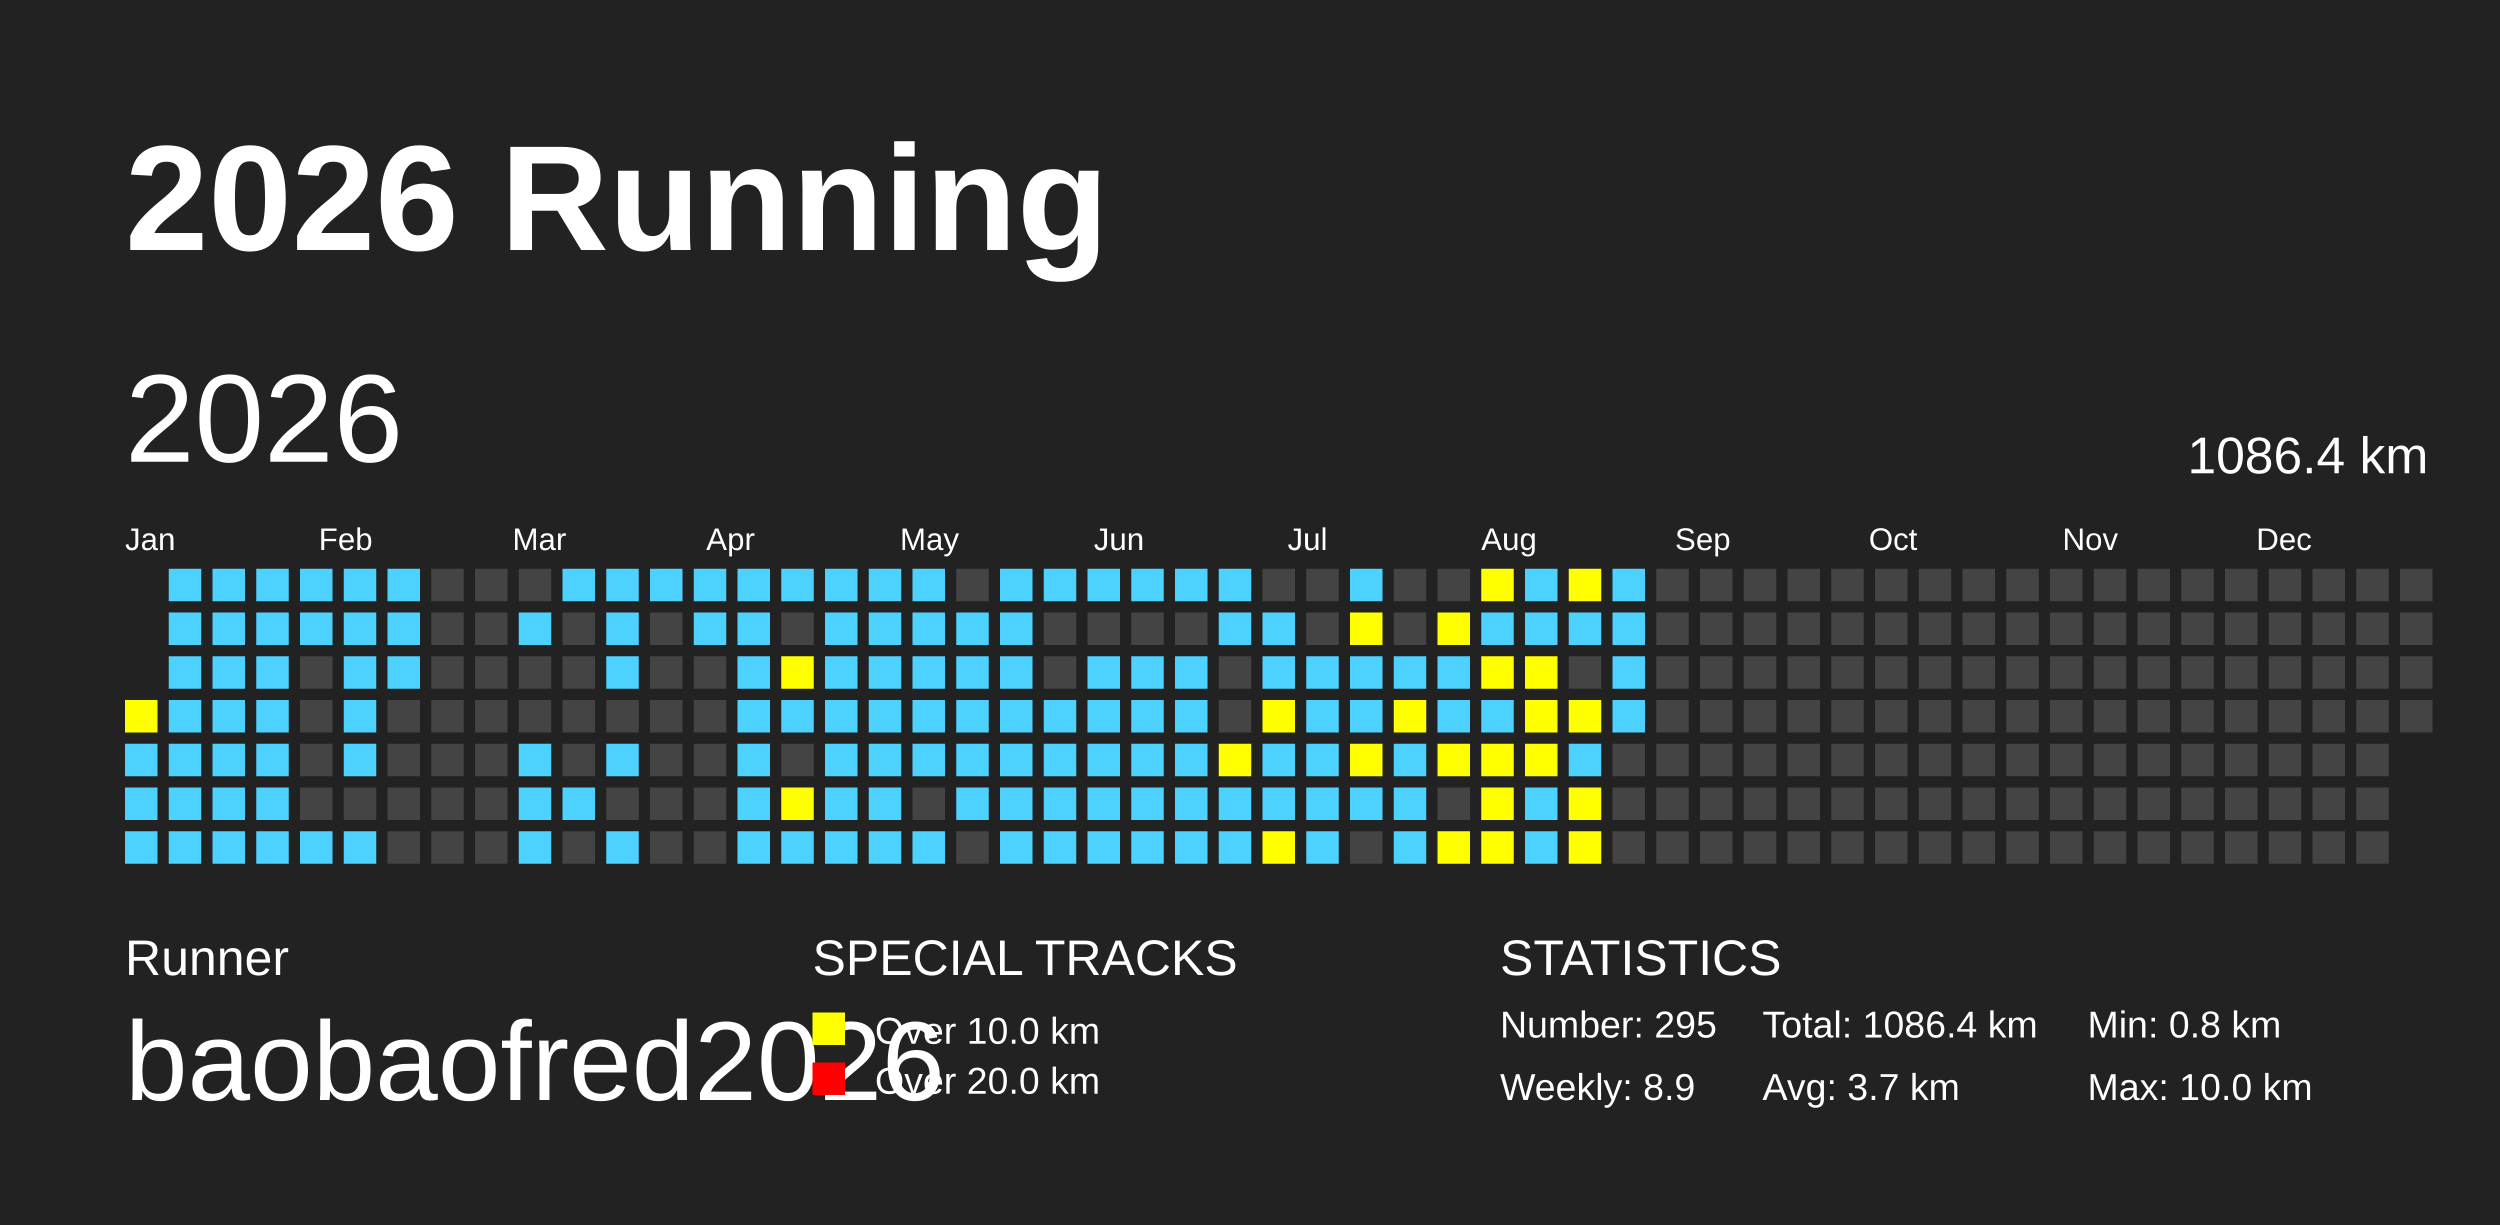
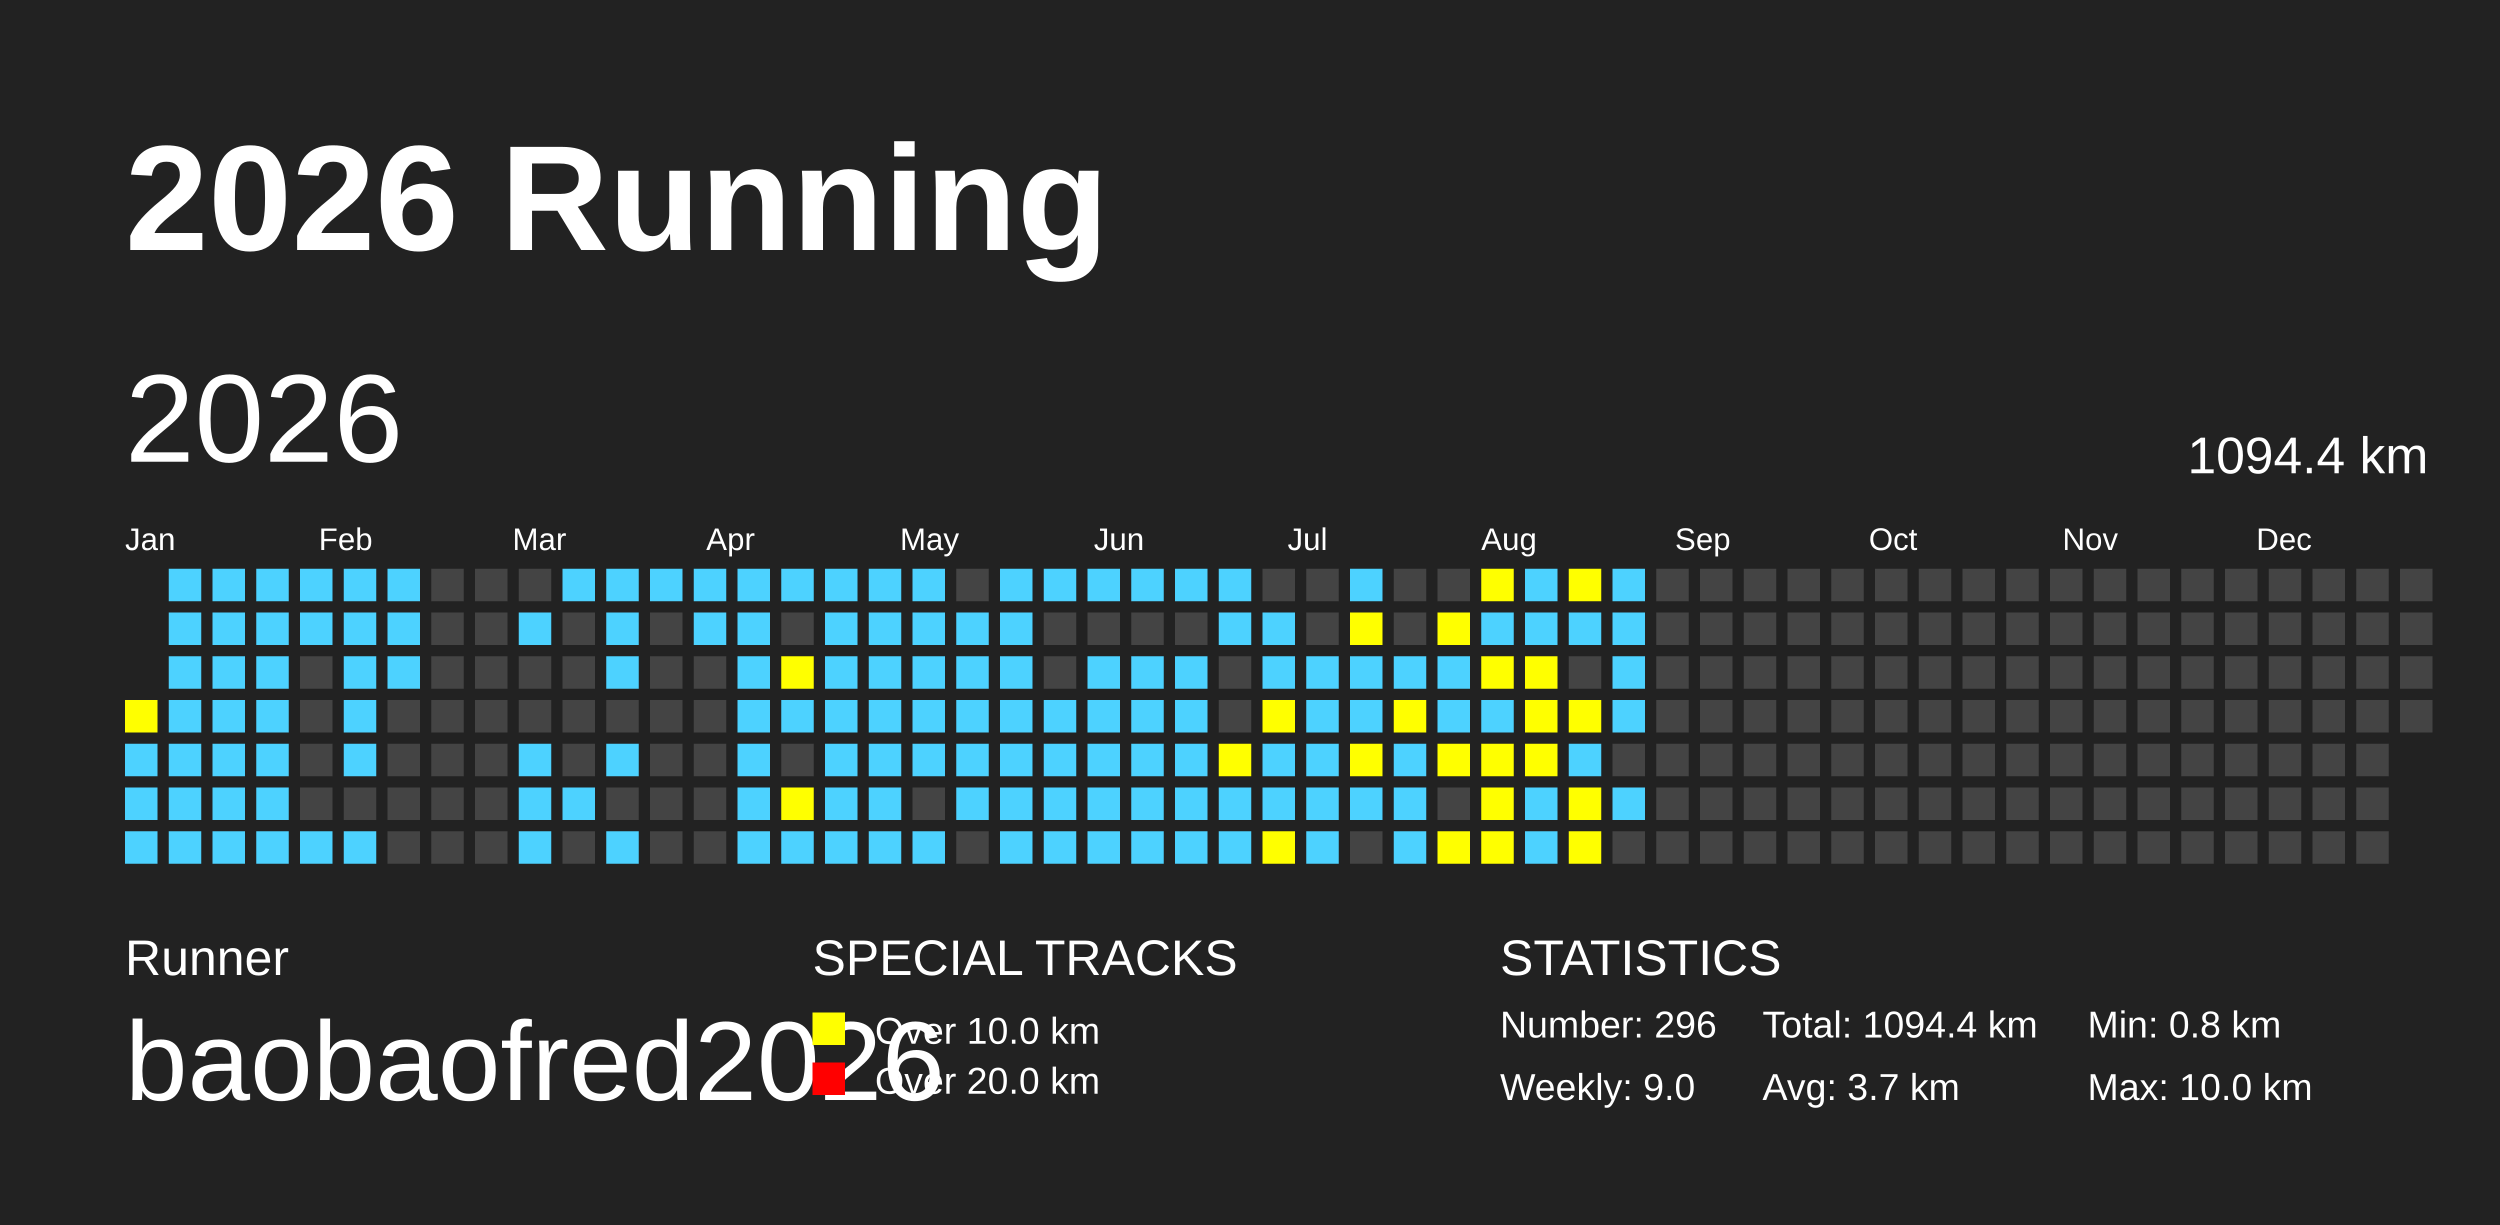
<svg xmlns="http://www.w3.org/2000/svg" baseProfile="full" height="98mm" version="1.1" viewBox="0,0,200,98" width="200mm">
  <defs />
  <rect fill="#222222" height="98" width="200" x="0" y="0" />
  <text fill="#FFFFFF" style="font-size:12px; font-family:Arial; font-weight:bold;" x="10" y="20">2026 Running</text>
  <text fill="#FFFFFF" style="font-size:4px; font-family:Arial" x="10" y="78">Runner</text>
  <text fill="#FFFFFF" style="font-size:9px; font-family:Arial" x="10" y="88">baobaofred2026</text>
  <text fill="#FFFFFF" style="font-size:4px; font-family:Arial" x="65" y="78">SPECIAL TRACKS</text>
  <rect fill="yellow" height="2.6" width="2.6" x="65" y="81" />
  <text fill="#FFFFFF" style="font-size:3px; font-family:Arial" x="70" y="83.5">Over 10.0 km</text>
  <rect fill="red" height="2.6" width="2.6" x="65" y="85" />
  <text fill="#FFFFFF" style="font-size:3px; font-family:Arial" x="70" y="87.5">Over 20.0 km</text>
  <text fill="#FFFFFF" style="font-size:4px; font-family:Arial" x="120" y="78">STATISTICS</text>
-   <text fill="#FFFFFF" style="font-size:3px; font-family:Arial" x="120" y="83">Number: 295</text>
-   <text fill="#FFFFFF" style="font-size:3px; font-family:Arial" x="120" y="88">Weekly: 8.9</text>
-   <text fill="#FFFFFF" style="font-size:3px; font-family:Arial" x="141" y="83">Total: 1086.4 km</text>
+   <text fill="#FFFFFF" style="font-size:3px; font-family:Arial" x="120" y="83">Number: 296</text>
+   <text fill="#FFFFFF" style="font-size:3px; font-family:Arial" x="120" y="88">Weekly: 9.0</text>
+   <text fill="#FFFFFF" style="font-size:3px; font-family:Arial" x="141" y="83">Total: 1094.4 km</text>
  <text fill="#FFFFFF" style="font-size:3px; font-family:Arial" x="141" y="88">Avg: 3.7 km</text>
  <text fill="#FFFFFF" style="font-size:3px; font-family:Arial" x="167" y="83">Min: 0.8 km</text>
  <text fill="#FFFFFF" style="font-size:3px; font-family:Arial" x="167" y="88">Max: 10.0 km</text>
  <text dominant-baseline="hanging" fill="#FFFFFF" style="font-size:10.0px; font-family:Arial;" x="10" y="30">2026</text>
-   <text dominant-baseline="hanging" fill="#FFFFFF" style="font-size:4.125px; font-family:Arial;" x="175" y="35">1086.4 km</text>
+   <text dominant-baseline="hanging" fill="#FFFFFF" style="font-size:4.125px; font-family:Arial;" x="175" y="35">1094.4 km</text>
  <text fill="#FFFFFF" style="font-size:2.5px; font-family:Arial" x="10.0" y="44">Jan</text>
  <text fill="#FFFFFF" style="font-size:2.5px; font-family:Arial" x="25.5" y="44">Feb</text>
  <text fill="#FFFFFF" style="font-size:2.5px; font-family:Arial" x="41.0" y="44">Mar</text>
  <text fill="#FFFFFF" style="font-size:2.5px; font-family:Arial" x="56.5" y="44">Apr</text>
  <text fill="#FFFFFF" style="font-size:2.5px; font-family:Arial" x="72.0" y="44">May</text>
  <text fill="#FFFFFF" style="font-size:2.5px; font-family:Arial" x="87.5" y="44">Jun</text>
  <text fill="#FFFFFF" style="font-size:2.5px; font-family:Arial" x="103.0" y="44">Jul</text>
  <text fill="#FFFFFF" style="font-size:2.5px; font-family:Arial" x="118.5" y="44">Aug</text>
  <text fill="#FFFFFF" style="font-size:2.5px; font-family:Arial" x="134.0" y="44">Sep</text>
  <text fill="#FFFFFF" style="font-size:2.5px; font-family:Arial" x="149.5" y="44">Oct</text>
  <text fill="#FFFFFF" style="font-size:2.5px; font-family:Arial" x="165.0" y="44">Nov</text>
  <text fill="#FFFFFF" style="font-size:2.5px; font-family:Arial" x="180.5" y="44">Dec</text>
  <rect fill="yellow" height="2.6" width="2.6" x="10.0" y="56.0" />
  <rect fill="#4DD2FF" height="2.6" width="2.6" x="10.0" y="59.5" />
  <rect fill="#4DD2FF" height="2.6" width="2.6" x="10.0" y="63.0" />
  <rect fill="#4DD2FF" height="2.6" width="2.6" x="10.0" y="66.5" />
  <rect fill="#4DD2FF" height="2.6" width="2.6" x="13.5" y="45.5" />
  <rect fill="#4DD2FF" height="2.6" width="2.6" x="13.5" y="49.0" />
  <rect fill="#4DD2FF" height="2.6" width="2.6" x="13.5" y="52.5" />
  <rect fill="#4DD2FF" height="2.6" width="2.6" x="13.5" y="56.0" />
  <rect fill="#4DD2FF" height="2.6" width="2.6" x="13.5" y="59.5" />
  <rect fill="#4DD2FF" height="2.6" width="2.6" x="13.5" y="63.0" />
  <rect fill="#4DD2FF" height="2.6" width="2.6" x="13.5" y="66.5" />
  <rect fill="#4DD2FF" height="2.6" width="2.6" x="17.0" y="45.5" />
  <rect fill="#4DD2FF" height="2.6" width="2.6" x="17.0" y="49.0" />
  <rect fill="#4DD2FF" height="2.6" width="2.6" x="17.0" y="52.5" />
  <rect fill="#4DD2FF" height="2.6" width="2.6" x="17.0" y="56.0" />
  <rect fill="#4DD2FF" height="2.6" width="2.6" x="17.0" y="59.5" />
  <rect fill="#4DD2FF" height="2.6" width="2.6" x="17.0" y="63.0" />
  <rect fill="#4DD2FF" height="2.6" width="2.6" x="17.0" y="66.5" />
  <rect fill="#4DD2FF" height="2.6" width="2.6" x="20.5" y="45.5" />
  <rect fill="#4DD2FF" height="2.6" width="2.6" x="20.5" y="49.0" />
  <rect fill="#4DD2FF" height="2.6" width="2.6" x="20.5" y="52.5" />
  <rect fill="#4DD2FF" height="2.6" width="2.6" x="20.5" y="56.0" />
  <rect fill="#4DD2FF" height="2.6" width="2.6" x="20.5" y="59.5" />
  <rect fill="#4DD2FF" height="2.6" width="2.6" x="20.5" y="63.0" />
  <rect fill="#4DD2FF" height="2.6" width="2.6" x="20.5" y="66.5" />
  <rect fill="#4DD2FF" height="2.6" width="2.6" x="24.0" y="45.5" />
  <rect fill="#4DD2FF" height="2.6" width="2.6" x="24.0" y="49.0" />
  <rect fill="#444444" height="2.6" width="2.6" x="24.0" y="52.5" />
  <rect fill="#444444" height="2.6" width="2.6" x="24.0" y="56.0" />
  <rect fill="#444444" height="2.6" width="2.6" x="24.0" y="59.5" />
  <rect fill="#444444" height="2.6" width="2.6" x="24.0" y="63.0" />
  <rect fill="#4DD2FF" height="2.6" width="2.6" x="24.0" y="66.5" />
  <rect fill="#4DD2FF" height="2.6" width="2.6" x="27.5" y="45.5" />
  <rect fill="#4DD2FF" height="2.6" width="2.6" x="27.5" y="49.0" />
  <rect fill="#4DD2FF" height="2.6" width="2.6" x="27.5" y="52.5" />
  <rect fill="#4DD2FF" height="2.6" width="2.6" x="27.5" y="56.0" />
  <rect fill="#4DD2FF" height="2.6" width="2.6" x="27.5" y="59.5" />
  <rect fill="#444444" height="2.6" width="2.6" x="27.5" y="63.0" />
  <rect fill="#4DD2FF" height="2.6" width="2.6" x="27.5" y="66.5" />
  <rect fill="#4DD2FF" height="2.6" width="2.6" x="31.0" y="45.5" />
  <rect fill="#4DD2FF" height="2.6" width="2.6" x="31.0" y="49.0" />
  <rect fill="#4DD2FF" height="2.6" width="2.6" x="31.0" y="52.5" />
  <rect fill="#444444" height="2.6" width="2.6" x="31.0" y="56.0" />
  <rect fill="#444444" height="2.6" width="2.6" x="31.0" y="59.5" />
  <rect fill="#444444" height="2.6" width="2.6" x="31.0" y="63.0" />
  <rect fill="#444444" height="2.6" width="2.6" x="31.0" y="66.5" />
  <rect fill="#444444" height="2.6" width="2.6" x="34.5" y="45.5" />
  <rect fill="#444444" height="2.6" width="2.6" x="34.5" y="49.0" />
  <rect fill="#444444" height="2.6" width="2.6" x="34.5" y="52.5" />
  <rect fill="#444444" height="2.6" width="2.6" x="34.5" y="56.0" />
  <rect fill="#444444" height="2.6" width="2.6" x="34.5" y="59.5" />
  <rect fill="#444444" height="2.6" width="2.6" x="34.5" y="63.0" />
  <rect fill="#444444" height="2.6" width="2.6" x="34.5" y="66.5" />
  <rect fill="#444444" height="2.6" width="2.6" x="38.0" y="45.5" />
  <rect fill="#444444" height="2.6" width="2.6" x="38.0" y="49.0" />
  <rect fill="#444444" height="2.6" width="2.6" x="38.0" y="52.5" />
  <rect fill="#444444" height="2.6" width="2.6" x="38.0" y="56.0" />
  <rect fill="#444444" height="2.6" width="2.6" x="38.0" y="59.5" />
  <rect fill="#444444" height="2.6" width="2.6" x="38.0" y="63.0" />
  <rect fill="#444444" height="2.6" width="2.6" x="38.0" y="66.5" />
  <rect fill="#444444" height="2.6" width="2.6" x="41.5" y="45.5" />
  <rect fill="#4DD2FF" height="2.6" width="2.6" x="41.5" y="49.0" />
  <rect fill="#444444" height="2.6" width="2.6" x="41.5" y="52.5" />
  <rect fill="#444444" height="2.6" width="2.6" x="41.5" y="56.0" />
  <rect fill="#4DD2FF" height="2.6" width="2.6" x="41.5" y="59.5" />
  <rect fill="#4DD2FF" height="2.6" width="2.6" x="41.5" y="63.0" />
  <rect fill="#4DD2FF" height="2.6" width="2.6" x="41.5" y="66.5" />
  <rect fill="#4DD2FF" height="2.6" width="2.6" x="45.0" y="45.5" />
  <rect fill="#444444" height="2.6" width="2.6" x="45.0" y="49.0" />
  <rect fill="#444444" height="2.6" width="2.6" x="45.0" y="52.5" />
  <rect fill="#444444" height="2.6" width="2.6" x="45.0" y="56.0" />
  <rect fill="#444444" height="2.6" width="2.6" x="45.0" y="59.5" />
  <rect fill="#4DD2FF" height="2.6" width="2.6" x="45.0" y="63.0" />
  <rect fill="#444444" height="2.6" width="2.6" x="45.0" y="66.5" />
  <rect fill="#4DD2FF" height="2.6" width="2.6" x="48.5" y="45.5" />
  <rect fill="#4DD2FF" height="2.6" width="2.6" x="48.5" y="49.0" />
  <rect fill="#4DD2FF" height="2.6" width="2.6" x="48.5" y="52.5" />
  <rect fill="#444444" height="2.6" width="2.6" x="48.5" y="56.0" />
  <rect fill="#4DD2FF" height="2.6" width="2.6" x="48.5" y="59.5" />
  <rect fill="#444444" height="2.6" width="2.6" x="48.5" y="63.0" />
  <rect fill="#4DD2FF" height="2.6" width="2.6" x="48.5" y="66.5" />
  <rect fill="#4DD2FF" height="2.6" width="2.6" x="52.0" y="45.5" />
  <rect fill="#444444" height="2.6" width="2.6" x="52.0" y="49.0" />
  <rect fill="#444444" height="2.6" width="2.6" x="52.0" y="52.5" />
  <rect fill="#444444" height="2.6" width="2.6" x="52.0" y="56.0" />
  <rect fill="#444444" height="2.6" width="2.6" x="52.0" y="59.5" />
  <rect fill="#444444" height="2.6" width="2.6" x="52.0" y="63.0" />
  <rect fill="#444444" height="2.6" width="2.6" x="52.0" y="66.5" />
  <rect fill="#4DD2FF" height="2.6" width="2.6" x="55.5" y="45.5" />
  <rect fill="#4DD2FF" height="2.6" width="2.6" x="55.5" y="49.0" />
  <rect fill="#444444" height="2.6" width="2.6" x="55.5" y="52.5" />
  <rect fill="#444444" height="2.6" width="2.6" x="55.5" y="56.0" />
  <rect fill="#444444" height="2.6" width="2.6" x="55.5" y="59.5" />
  <rect fill="#444444" height="2.6" width="2.6" x="55.5" y="63.0" />
  <rect fill="#444444" height="2.6" width="2.6" x="55.5" y="66.5" />
  <rect fill="#4DD2FF" height="2.6" width="2.6" x="59.0" y="45.5" />
  <rect fill="#4DD2FF" height="2.6" width="2.6" x="59.0" y="49.0" />
  <rect fill="#4DD2FF" height="2.6" width="2.6" x="59.0" y="52.5" />
  <rect fill="#4DD2FF" height="2.6" width="2.6" x="59.0" y="56.0" />
  <rect fill="#4DD2FF" height="2.6" width="2.6" x="59.0" y="59.5" />
  <rect fill="#4DD2FF" height="2.6" width="2.6" x="59.0" y="63.0" />
  <rect fill="#4DD2FF" height="2.6" width="2.6" x="59.0" y="66.5" />
  <rect fill="#4DD2FF" height="2.6" width="2.6" x="62.5" y="45.5" />
  <rect fill="#444444" height="2.6" width="2.6" x="62.5" y="49.0" />
  <rect fill="yellow" height="2.6" width="2.6" x="62.5" y="52.5" />
  <rect fill="#4DD2FF" height="2.6" width="2.6" x="62.5" y="56.0" />
  <rect fill="#444444" height="2.6" width="2.6" x="62.5" y="59.5" />
  <rect fill="yellow" height="2.6" width="2.6" x="62.5" y="63.0" />
  <rect fill="#4DD2FF" height="2.6" width="2.6" x="62.5" y="66.5" />
  <rect fill="#4DD2FF" height="2.6" width="2.6" x="66.0" y="45.5" />
  <rect fill="#4DD2FF" height="2.6" width="2.6" x="66.0" y="49.0" />
  <rect fill="#4DD2FF" height="2.6" width="2.6" x="66.0" y="52.5" />
  <rect fill="#4DD2FF" height="2.6" width="2.6" x="66.0" y="56.0" />
  <rect fill="#4DD2FF" height="2.6" width="2.6" x="66.0" y="59.5" />
  <rect fill="#4DD2FF" height="2.6" width="2.6" x="66.0" y="63.0" />
  <rect fill="#4DD2FF" height="2.6" width="2.6" x="66.0" y="66.5" />
  <rect fill="#4DD2FF" height="2.6" width="2.6" x="69.5" y="45.5" />
  <rect fill="#4DD2FF" height="2.6" width="2.6" x="69.5" y="49.0" />
  <rect fill="#4DD2FF" height="2.6" width="2.6" x="69.5" y="52.5" />
  <rect fill="#4DD2FF" height="2.6" width="2.6" x="69.5" y="56.0" />
  <rect fill="#4DD2FF" height="2.6" width="2.6" x="69.5" y="59.5" />
  <rect fill="#4DD2FF" height="2.6" width="2.6" x="69.5" y="63.0" />
  <rect fill="#4DD2FF" height="2.6" width="2.6" x="69.5" y="66.5" />
  <rect fill="#4DD2FF" height="2.6" width="2.6" x="73.0" y="45.5" />
  <rect fill="#4DD2FF" height="2.6" width="2.6" x="73.0" y="49.0" />
  <rect fill="#4DD2FF" height="2.6" width="2.6" x="73.0" y="52.5" />
  <rect fill="#4DD2FF" height="2.6" width="2.6" x="73.0" y="56.0" />
  <rect fill="#4DD2FF" height="2.6" width="2.6" x="73.0" y="59.5" />
  <rect fill="#444444" height="2.6" width="2.6" x="73.0" y="63.0" />
  <rect fill="#4DD2FF" height="2.6" width="2.6" x="73.0" y="66.5" />
  <rect fill="#444444" height="2.6" width="2.6" x="76.5" y="45.5" />
  <rect fill="#4DD2FF" height="2.6" width="2.6" x="76.5" y="49.0" />
  <rect fill="#4DD2FF" height="2.6" width="2.6" x="76.5" y="52.5" />
  <rect fill="#4DD2FF" height="2.6" width="2.6" x="76.5" y="56.0" />
  <rect fill="#4DD2FF" height="2.6" width="2.6" x="76.5" y="59.5" />
  <rect fill="#4DD2FF" height="2.6" width="2.6" x="76.5" y="63.0" />
  <rect fill="#444444" height="2.6" width="2.6" x="76.5" y="66.5" />
  <rect fill="#4DD2FF" height="2.6" width="2.6" x="80.0" y="45.5" />
  <rect fill="#4DD2FF" height="2.6" width="2.6" x="80.0" y="49.0" />
  <rect fill="#4DD2FF" height="2.6" width="2.6" x="80.0" y="52.5" />
  <rect fill="#4DD2FF" height="2.6" width="2.6" x="80.0" y="56.0" />
  <rect fill="#4DD2FF" height="2.6" width="2.6" x="80.0" y="59.5" />
  <rect fill="#4DD2FF" height="2.6" width="2.6" x="80.0" y="63.0" />
  <rect fill="#4DD2FF" height="2.6" width="2.6" x="80.0" y="66.5" />
  <rect fill="#4DD2FF" height="2.6" width="2.6" x="83.5" y="45.5" />
  <rect fill="#444444" height="2.6" width="2.6" x="83.5" y="49.0" />
  <rect fill="#444444" height="2.6" width="2.6" x="83.5" y="52.5" />
  <rect fill="#4DD2FF" height="2.6" width="2.6" x="83.5" y="56.0" />
  <rect fill="#4DD2FF" height="2.6" width="2.6" x="83.5" y="59.5" />
  <rect fill="#4DD2FF" height="2.6" width="2.6" x="83.5" y="63.0" />
  <rect fill="#4DD2FF" height="2.6" width="2.6" x="83.5" y="66.5" />
  <rect fill="#4DD2FF" height="2.6" width="2.6" x="87.0" y="45.5" />
  <rect fill="#444444" height="2.6" width="2.6" x="87.0" y="49.0" />
  <rect fill="#4DD2FF" height="2.6" width="2.6" x="87.0" y="52.5" />
  <rect fill="#4DD2FF" height="2.6" width="2.6" x="87.0" y="56.0" />
  <rect fill="#4DD2FF" height="2.6" width="2.6" x="87.0" y="59.5" />
  <rect fill="#4DD2FF" height="2.6" width="2.6" x="87.0" y="63.0" />
  <rect fill="#4DD2FF" height="2.6" width="2.6" x="87.0" y="66.5" />
  <rect fill="#4DD2FF" height="2.6" width="2.6" x="90.5" y="45.5" />
  <rect fill="#444444" height="2.6" width="2.6" x="90.5" y="49.0" />
  <rect fill="#4DD2FF" height="2.6" width="2.6" x="90.5" y="52.5" />
  <rect fill="#4DD2FF" height="2.6" width="2.6" x="90.5" y="56.0" />
  <rect fill="#4DD2FF" height="2.6" width="2.6" x="90.5" y="59.5" />
  <rect fill="#4DD2FF" height="2.6" width="2.6" x="90.5" y="63.0" />
  <rect fill="#4DD2FF" height="2.6" width="2.6" x="90.5" y="66.5" />
  <rect fill="#4DD2FF" height="2.6" width="2.6" x="94.0" y="45.5" />
  <rect fill="#444444" height="2.6" width="2.6" x="94.0" y="49.0" />
  <rect fill="#4DD2FF" height="2.6" width="2.6" x="94.0" y="52.5" />
  <rect fill="#4DD2FF" height="2.6" width="2.6" x="94.0" y="56.0" />
  <rect fill="#4DD2FF" height="2.6" width="2.6" x="94.0" y="59.5" />
  <rect fill="#4DD2FF" height="2.6" width="2.6" x="94.0" y="63.0" />
  <rect fill="#4DD2FF" height="2.6" width="2.6" x="94.0" y="66.5" />
  <rect fill="#4DD2FF" height="2.6" width="2.6" x="97.5" y="45.5" />
  <rect fill="#4DD2FF" height="2.6" width="2.6" x="97.5" y="49.0" />
  <rect fill="#444444" height="2.6" width="2.6" x="97.5" y="52.5" />
  <rect fill="#444444" height="2.6" width="2.6" x="97.5" y="56.0" />
  <rect fill="yellow" height="2.6" width="2.6" x="97.5" y="59.5" />
  <rect fill="#4DD2FF" height="2.6" width="2.6" x="97.5" y="63.0" />
  <rect fill="#4DD2FF" height="2.6" width="2.6" x="97.5" y="66.5" />
  <rect fill="#444444" height="2.6" width="2.6" x="101.0" y="45.5" />
  <rect fill="#4DD2FF" height="2.6" width="2.6" x="101.0" y="49.0" />
  <rect fill="#4DD2FF" height="2.6" width="2.6" x="101.0" y="52.5" />
  <rect fill="yellow" height="2.6" width="2.6" x="101.0" y="56.0" />
  <rect fill="#4DD2FF" height="2.6" width="2.6" x="101.0" y="59.5" />
  <rect fill="#4DD2FF" height="2.6" width="2.6" x="101.0" y="63.0" />
  <rect fill="yellow" height="2.6" width="2.6" x="101.0" y="66.5" />
  <rect fill="#444444" height="2.6" width="2.6" x="104.5" y="45.5" />
  <rect fill="#444444" height="2.6" width="2.6" x="104.5" y="49.0" />
  <rect fill="#4DD2FF" height="2.6" width="2.6" x="104.5" y="52.5" />
  <rect fill="#4DD2FF" height="2.6" width="2.6" x="104.5" y="56.0" />
  <rect fill="#4DD2FF" height="2.6" width="2.6" x="104.5" y="59.5" />
  <rect fill="#4DD2FF" height="2.6" width="2.6" x="104.5" y="63.0" />
  <rect fill="#4DD2FF" height="2.6" width="2.6" x="104.5" y="66.5" />
  <rect fill="#4DD2FF" height="2.6" width="2.6" x="108.0" y="45.5" />
  <rect fill="yellow" height="2.6" width="2.6" x="108.0" y="49.0" />
  <rect fill="#4DD2FF" height="2.6" width="2.6" x="108.0" y="52.5" />
  <rect fill="#4DD2FF" height="2.6" width="2.6" x="108.0" y="56.0" />
  <rect fill="yellow" height="2.6" width="2.6" x="108.0" y="59.5" />
  <rect fill="#4DD2FF" height="2.6" width="2.6" x="108.0" y="63.0" />
  <rect fill="#444444" height="2.6" width="2.6" x="108.0" y="66.5" />
  <rect fill="#444444" height="2.6" width="2.6" x="111.5" y="45.5" />
  <rect fill="#444444" height="2.6" width="2.6" x="111.5" y="49.0" />
  <rect fill="#4DD2FF" height="2.6" width="2.6" x="111.5" y="52.5" />
  <rect fill="yellow" height="2.6" width="2.6" x="111.5" y="56.0" />
  <rect fill="#4DD2FF" height="2.6" width="2.6" x="111.5" y="59.5" />
  <rect fill="#4DD2FF" height="2.6" width="2.6" x="111.5" y="63.0" />
  <rect fill="#4DD2FF" height="2.6" width="2.6" x="111.5" y="66.5" />
  <rect fill="#444444" height="2.6" width="2.6" x="115.0" y="45.5" />
  <rect fill="yellow" height="2.6" width="2.6" x="115.0" y="49.0" />
  <rect fill="#4DD2FF" height="2.6" width="2.6" x="115.0" y="52.5" />
  <rect fill="#4DD2FF" height="2.6" width="2.6" x="115.0" y="56.0" />
  <rect fill="yellow" height="2.6" width="2.6" x="115.0" y="59.5" />
  <rect fill="#444444" height="2.6" width="2.6" x="115.0" y="63.0" />
  <rect fill="yellow" height="2.6" width="2.6" x="115.0" y="66.5" />
  <rect fill="yellow" height="2.6" width="2.6" x="118.5" y="45.5" />
  <rect fill="#4DD2FF" height="2.6" width="2.6" x="118.5" y="49.0" />
  <rect fill="yellow" height="2.6" width="2.6" x="118.5" y="52.5" />
  <rect fill="#4DD2FF" height="2.6" width="2.6" x="118.5" y="56.0" />
  <rect fill="yellow" height="2.6" width="2.6" x="118.5" y="59.5" />
  <rect fill="yellow" height="2.6" width="2.6" x="118.5" y="63.0" />
  <rect fill="yellow" height="2.6" width="2.6" x="118.5" y="66.5" />
  <rect fill="#4DD2FF" height="2.6" width="2.6" x="122.0" y="45.5" />
  <rect fill="#4DD2FF" height="2.6" width="2.6" x="122.0" y="49.0" />
  <rect fill="yellow" height="2.6" width="2.6" x="122.0" y="52.5" />
  <rect fill="yellow" height="2.6" width="2.6" x="122.0" y="56.0" />
  <rect fill="yellow" height="2.6" width="2.6" x="122.0" y="59.5" />
  <rect fill="#4DD2FF" height="2.6" width="2.6" x="122.0" y="63.0" />
  <rect fill="#4DD2FF" height="2.6" width="2.6" x="122.0" y="66.5" />
  <rect fill="yellow" height="2.6" width="2.6" x="125.5" y="45.5" />
  <rect fill="#4DD2FF" height="2.6" width="2.6" x="125.5" y="49.0" />
  <rect fill="#444444" height="2.6" width="2.6" x="125.5" y="52.5" />
  <rect fill="yellow" height="2.6" width="2.6" x="125.5" y="56.0" />
  <rect fill="#4DD2FF" height="2.6" width="2.6" x="125.5" y="59.5" />
  <rect fill="yellow" height="2.6" width="2.6" x="125.5" y="63.0" />
  <rect fill="yellow" height="2.6" width="2.6" x="125.5" y="66.5" />
  <rect fill="#4DD2FF" height="2.6" width="2.6" x="129.0" y="45.5" />
  <rect fill="#4DD2FF" height="2.6" width="2.6" x="129.0" y="49.0" />
  <rect fill="#4DD2FF" height="2.6" width="2.6" x="129.0" y="52.5" />
  <rect fill="#4DD2FF" height="2.6" width="2.6" x="129.0" y="56.0" />
  <rect fill="#444444" height="2.6" width="2.6" x="129.0" y="59.5" />
-   <rect fill="#444444" height="2.6" width="2.6" x="129.0" y="63.0" />
+   <rect fill="#4DD2FF" height="2.6" width="2.6" x="129.0" y="63.0" />
  <rect fill="#444444" height="2.6" width="2.6" x="129.0" y="66.5" />
  <rect fill="#444444" height="2.6" width="2.6" x="132.5" y="45.5" />
  <rect fill="#444444" height="2.6" width="2.6" x="132.5" y="49.0" />
  <rect fill="#444444" height="2.6" width="2.6" x="132.5" y="52.5" />
  <rect fill="#444444" height="2.6" width="2.6" x="132.5" y="56.0" />
  <rect fill="#444444" height="2.6" width="2.6" x="132.5" y="59.5" />
  <rect fill="#444444" height="2.6" width="2.6" x="132.5" y="63.0" />
  <rect fill="#444444" height="2.6" width="2.6" x="132.5" y="66.5" />
  <rect fill="#444444" height="2.6" width="2.6" x="136.0" y="45.5" />
  <rect fill="#444444" height="2.6" width="2.6" x="136.0" y="49.0" />
  <rect fill="#444444" height="2.6" width="2.6" x="136.0" y="52.5" />
  <rect fill="#444444" height="2.6" width="2.6" x="136.0" y="56.0" />
  <rect fill="#444444" height="2.6" width="2.6" x="136.0" y="59.5" />
  <rect fill="#444444" height="2.6" width="2.6" x="136.0" y="63.0" />
  <rect fill="#444444" height="2.6" width="2.6" x="136.0" y="66.5" />
  <rect fill="#444444" height="2.6" width="2.6" x="139.5" y="45.5" />
  <rect fill="#444444" height="2.6" width="2.6" x="139.5" y="49.0" />
  <rect fill="#444444" height="2.6" width="2.6" x="139.5" y="52.5" />
  <rect fill="#444444" height="2.6" width="2.6" x="139.5" y="56.0" />
  <rect fill="#444444" height="2.6" width="2.6" x="139.5" y="59.5" />
  <rect fill="#444444" height="2.6" width="2.6" x="139.5" y="63.0" />
  <rect fill="#444444" height="2.6" width="2.6" x="139.5" y="66.5" />
  <rect fill="#444444" height="2.6" width="2.6" x="143.0" y="45.5" />
  <rect fill="#444444" height="2.6" width="2.6" x="143.0" y="49.0" />
  <rect fill="#444444" height="2.6" width="2.6" x="143.0" y="52.5" />
  <rect fill="#444444" height="2.6" width="2.6" x="143.0" y="56.0" />
  <rect fill="#444444" height="2.6" width="2.6" x="143.0" y="59.5" />
  <rect fill="#444444" height="2.6" width="2.6" x="143.0" y="63.0" />
  <rect fill="#444444" height="2.6" width="2.6" x="143.0" y="66.5" />
  <rect fill="#444444" height="2.6" width="2.6" x="146.5" y="45.5" />
  <rect fill="#444444" height="2.6" width="2.6" x="146.5" y="49.0" />
  <rect fill="#444444" height="2.6" width="2.6" x="146.5" y="52.5" />
  <rect fill="#444444" height="2.6" width="2.6" x="146.5" y="56.0" />
  <rect fill="#444444" height="2.6" width="2.6" x="146.5" y="59.5" />
  <rect fill="#444444" height="2.6" width="2.6" x="146.5" y="63.0" />
  <rect fill="#444444" height="2.6" width="2.6" x="146.5" y="66.5" />
  <rect fill="#444444" height="2.6" width="2.6" x="150.0" y="45.5" />
  <rect fill="#444444" height="2.6" width="2.6" x="150.0" y="49.0" />
  <rect fill="#444444" height="2.6" width="2.6" x="150.0" y="52.5" />
  <rect fill="#444444" height="2.6" width="2.6" x="150.0" y="56.0" />
  <rect fill="#444444" height="2.6" width="2.6" x="150.0" y="59.5" />
  <rect fill="#444444" height="2.6" width="2.6" x="150.0" y="63.0" />
  <rect fill="#444444" height="2.6" width="2.6" x="150.0" y="66.5" />
  <rect fill="#444444" height="2.6" width="2.6" x="153.5" y="45.5" />
  <rect fill="#444444" height="2.6" width="2.6" x="153.5" y="49.0" />
  <rect fill="#444444" height="2.6" width="2.6" x="153.5" y="52.5" />
  <rect fill="#444444" height="2.6" width="2.6" x="153.5" y="56.0" />
  <rect fill="#444444" height="2.6" width="2.6" x="153.5" y="59.5" />
  <rect fill="#444444" height="2.6" width="2.6" x="153.5" y="63.0" />
  <rect fill="#444444" height="2.6" width="2.6" x="153.5" y="66.5" />
  <rect fill="#444444" height="2.6" width="2.6" x="157.0" y="45.5" />
  <rect fill="#444444" height="2.6" width="2.6" x="157.0" y="49.0" />
  <rect fill="#444444" height="2.6" width="2.6" x="157.0" y="52.5" />
  <rect fill="#444444" height="2.6" width="2.6" x="157.0" y="56.0" />
  <rect fill="#444444" height="2.6" width="2.6" x="157.0" y="59.5" />
  <rect fill="#444444" height="2.6" width="2.6" x="157.0" y="63.0" />
  <rect fill="#444444" height="2.6" width="2.6" x="157.0" y="66.5" />
  <rect fill="#444444" height="2.6" width="2.6" x="160.5" y="45.5" />
  <rect fill="#444444" height="2.6" width="2.6" x="160.5" y="49.0" />
  <rect fill="#444444" height="2.6" width="2.6" x="160.5" y="52.5" />
  <rect fill="#444444" height="2.6" width="2.6" x="160.5" y="56.0" />
  <rect fill="#444444" height="2.6" width="2.6" x="160.5" y="59.5" />
  <rect fill="#444444" height="2.6" width="2.6" x="160.5" y="63.0" />
  <rect fill="#444444" height="2.6" width="2.6" x="160.5" y="66.5" />
  <rect fill="#444444" height="2.6" width="2.6" x="164.0" y="45.5" />
  <rect fill="#444444" height="2.6" width="2.6" x="164.0" y="49.0" />
  <rect fill="#444444" height="2.6" width="2.6" x="164.0" y="52.5" />
  <rect fill="#444444" height="2.6" width="2.6" x="164.0" y="56.0" />
  <rect fill="#444444" height="2.6" width="2.6" x="164.0" y="59.5" />
  <rect fill="#444444" height="2.6" width="2.6" x="164.0" y="63.0" />
  <rect fill="#444444" height="2.6" width="2.6" x="164.0" y="66.5" />
  <rect fill="#444444" height="2.6" width="2.6" x="167.5" y="45.5" />
  <rect fill="#444444" height="2.6" width="2.6" x="167.5" y="49.0" />
  <rect fill="#444444" height="2.6" width="2.6" x="167.5" y="52.5" />
  <rect fill="#444444" height="2.6" width="2.6" x="167.5" y="56.0" />
  <rect fill="#444444" height="2.6" width="2.6" x="167.5" y="59.5" />
  <rect fill="#444444" height="2.6" width="2.6" x="167.5" y="63.0" />
  <rect fill="#444444" height="2.6" width="2.6" x="167.5" y="66.5" />
  <rect fill="#444444" height="2.6" width="2.6" x="171.0" y="45.5" />
  <rect fill="#444444" height="2.6" width="2.6" x="171.0" y="49.0" />
  <rect fill="#444444" height="2.6" width="2.6" x="171.0" y="52.5" />
  <rect fill="#444444" height="2.6" width="2.6" x="171.0" y="56.0" />
  <rect fill="#444444" height="2.6" width="2.6" x="171.0" y="59.5" />
  <rect fill="#444444" height="2.6" width="2.6" x="171.0" y="63.0" />
  <rect fill="#444444" height="2.6" width="2.6" x="171.0" y="66.5" />
  <rect fill="#444444" height="2.6" width="2.6" x="174.5" y="45.5" />
  <rect fill="#444444" height="2.6" width="2.6" x="174.5" y="49.0" />
  <rect fill="#444444" height="2.6" width="2.6" x="174.5" y="52.5" />
  <rect fill="#444444" height="2.6" width="2.6" x="174.5" y="56.0" />
  <rect fill="#444444" height="2.6" width="2.6" x="174.5" y="59.5" />
  <rect fill="#444444" height="2.6" width="2.6" x="174.5" y="63.0" />
  <rect fill="#444444" height="2.6" width="2.6" x="174.5" y="66.5" />
  <rect fill="#444444" height="2.6" width="2.6" x="178.0" y="45.5" />
  <rect fill="#444444" height="2.6" width="2.6" x="178.0" y="49.0" />
  <rect fill="#444444" height="2.6" width="2.6" x="178.0" y="52.5" />
  <rect fill="#444444" height="2.6" width="2.6" x="178.0" y="56.0" />
  <rect fill="#444444" height="2.6" width="2.6" x="178.0" y="59.5" />
  <rect fill="#444444" height="2.6" width="2.6" x="178.0" y="63.0" />
  <rect fill="#444444" height="2.6" width="2.6" x="178.0" y="66.5" />
  <rect fill="#444444" height="2.6" width="2.6" x="181.5" y="45.5" />
  <rect fill="#444444" height="2.6" width="2.6" x="181.5" y="49.0" />
  <rect fill="#444444" height="2.6" width="2.6" x="181.5" y="52.5" />
  <rect fill="#444444" height="2.6" width="2.6" x="181.5" y="56.0" />
  <rect fill="#444444" height="2.6" width="2.6" x="181.5" y="59.5" />
  <rect fill="#444444" height="2.6" width="2.6" x="181.5" y="63.0" />
  <rect fill="#444444" height="2.6" width="2.6" x="181.5" y="66.5" />
  <rect fill="#444444" height="2.6" width="2.6" x="185.0" y="45.5" />
  <rect fill="#444444" height="2.6" width="2.6" x="185.0" y="49.0" />
  <rect fill="#444444" height="2.6" width="2.6" x="185.0" y="52.5" />
  <rect fill="#444444" height="2.6" width="2.6" x="185.0" y="56.0" />
  <rect fill="#444444" height="2.6" width="2.6" x="185.0" y="59.5" />
  <rect fill="#444444" height="2.6" width="2.6" x="185.0" y="63.0" />
  <rect fill="#444444" height="2.6" width="2.6" x="185.0" y="66.5" />
  <rect fill="#444444" height="2.6" width="2.6" x="188.5" y="45.5" />
  <rect fill="#444444" height="2.6" width="2.6" x="188.5" y="49.0" />
  <rect fill="#444444" height="2.6" width="2.6" x="188.5" y="52.5" />
  <rect fill="#444444" height="2.6" width="2.6" x="188.5" y="56.0" />
  <rect fill="#444444" height="2.6" width="2.6" x="188.5" y="59.5" />
  <rect fill="#444444" height="2.6" width="2.6" x="188.5" y="63.0" />
  <rect fill="#444444" height="2.6" width="2.6" x="188.5" y="66.5" />
  <rect fill="#444444" height="2.6" width="2.6" x="192.0" y="45.5" />
  <rect fill="#444444" height="2.6" width="2.6" x="192.0" y="49.0" />
  <rect fill="#444444" height="2.6" width="2.6" x="192.0" y="52.5" />
  <rect fill="#444444" height="2.6" width="2.6" x="192.0" y="56.0" />
</svg>
